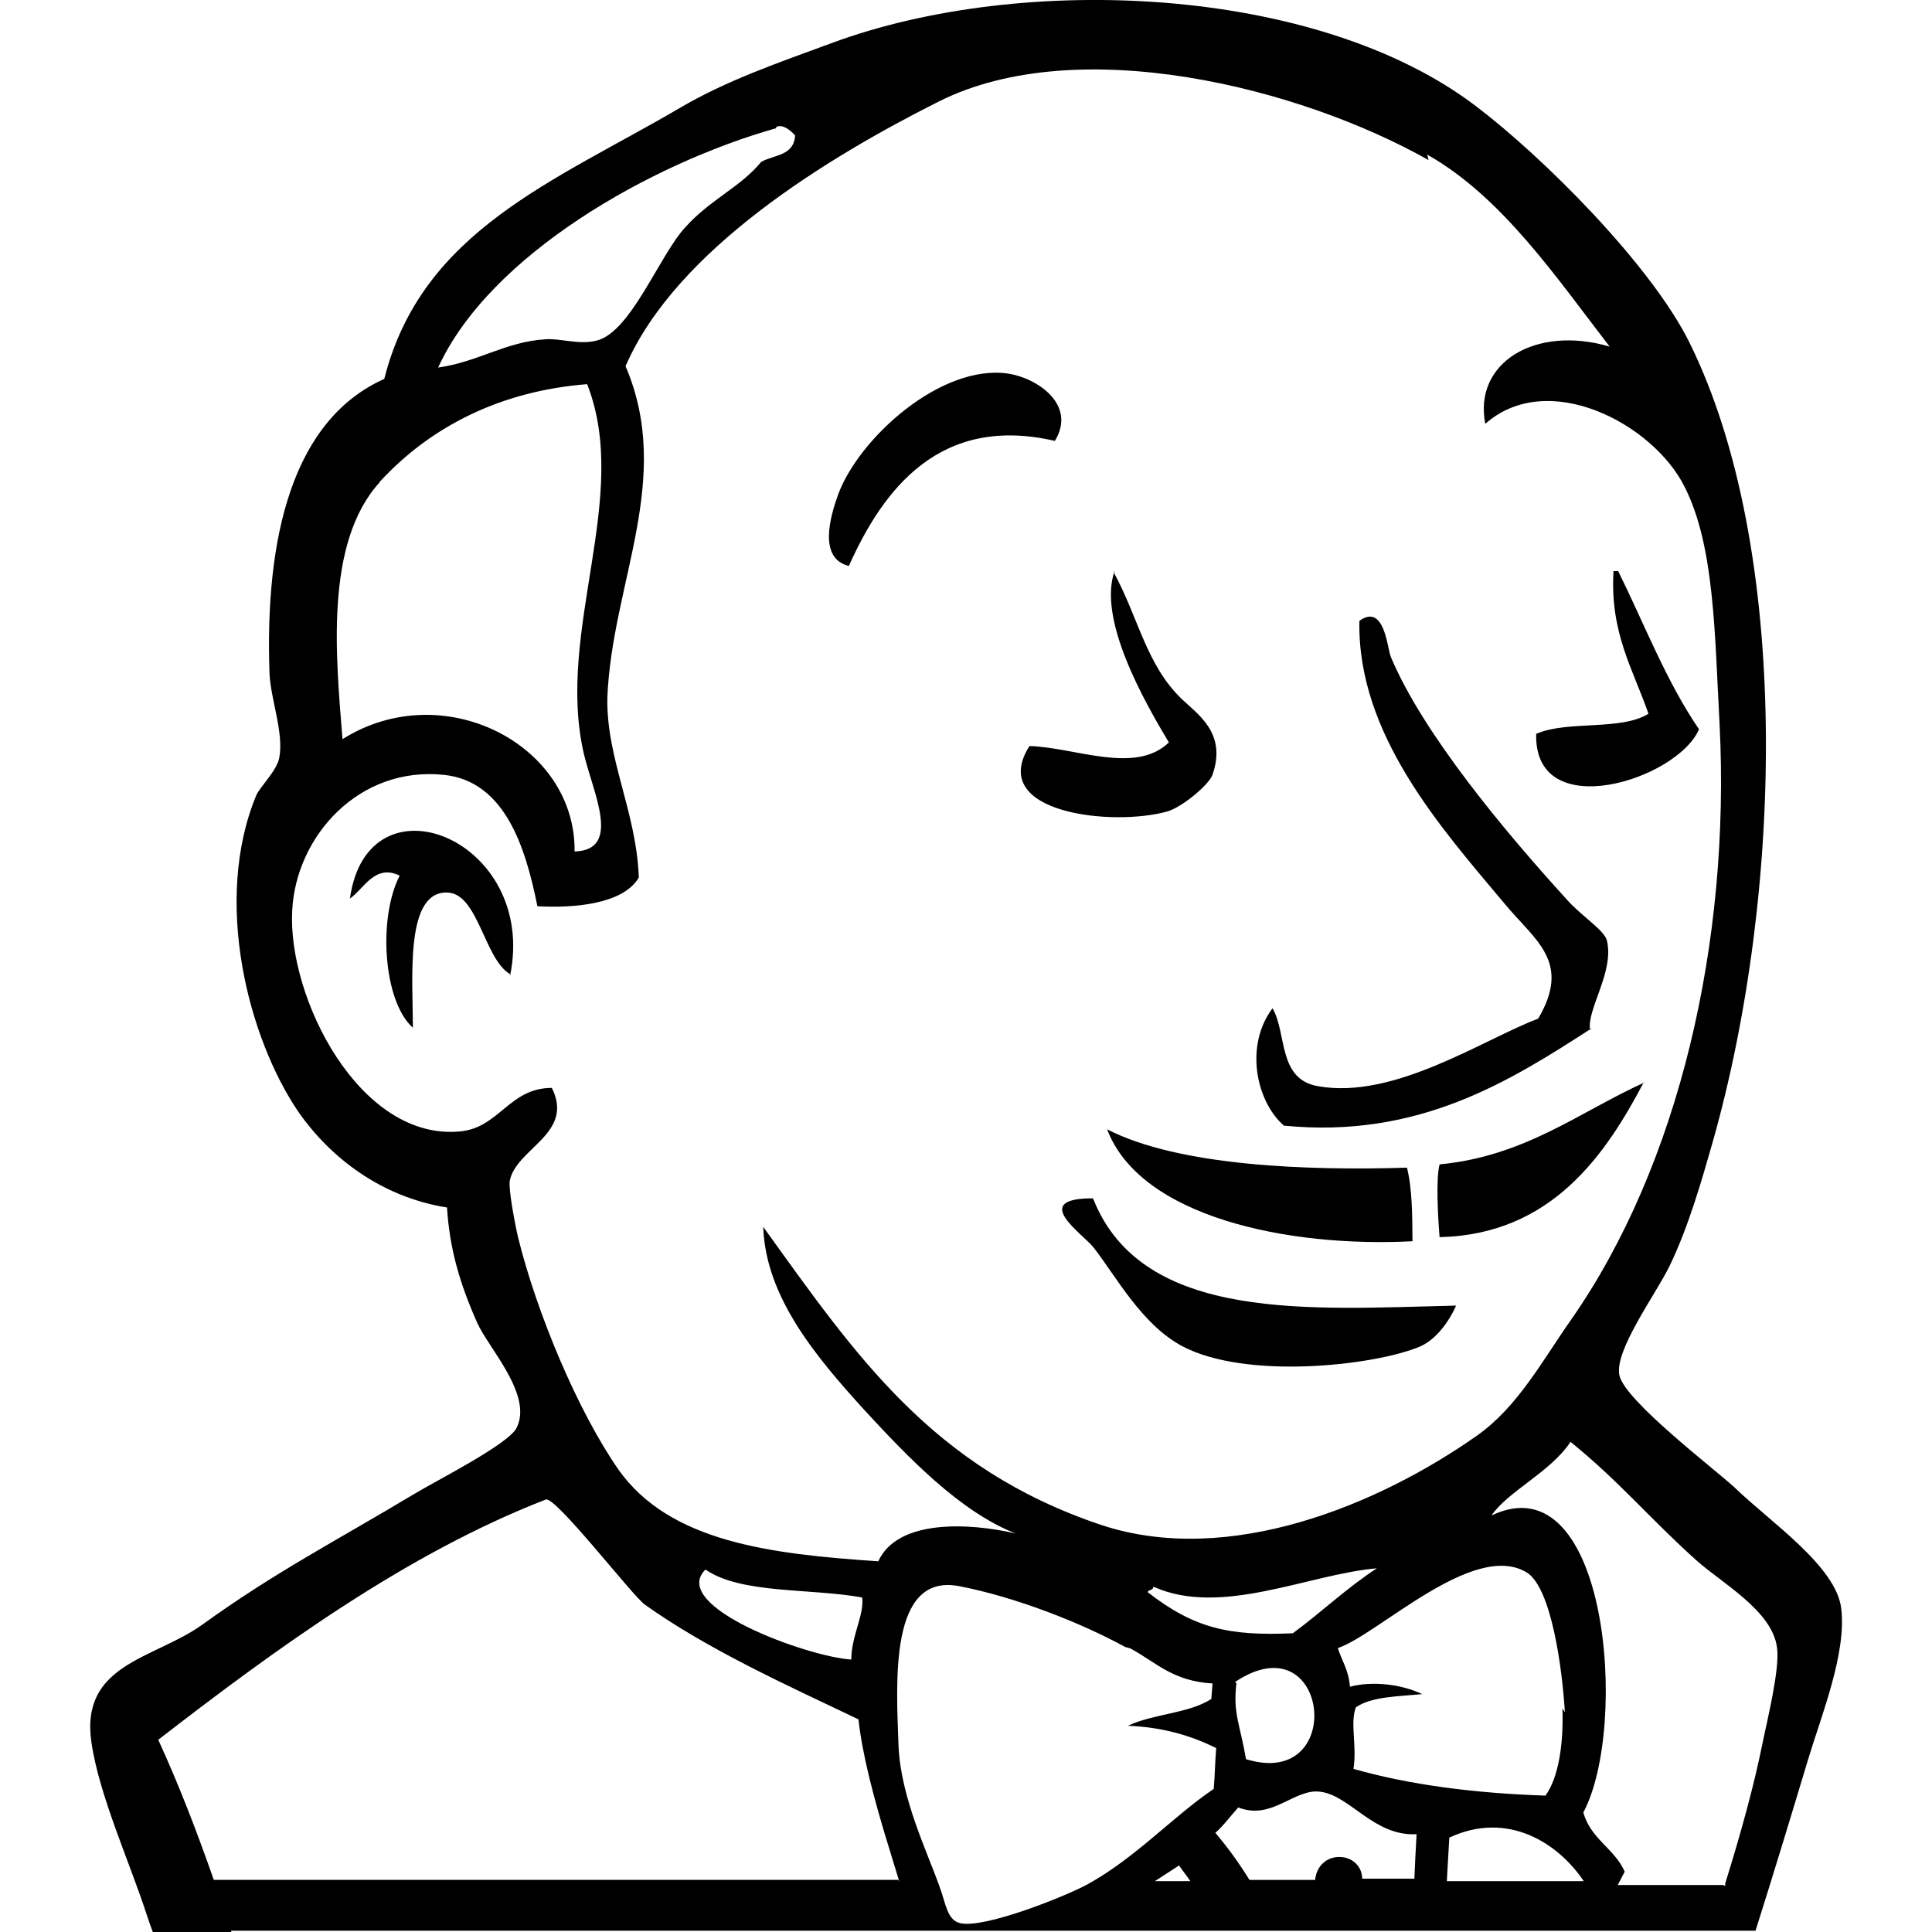
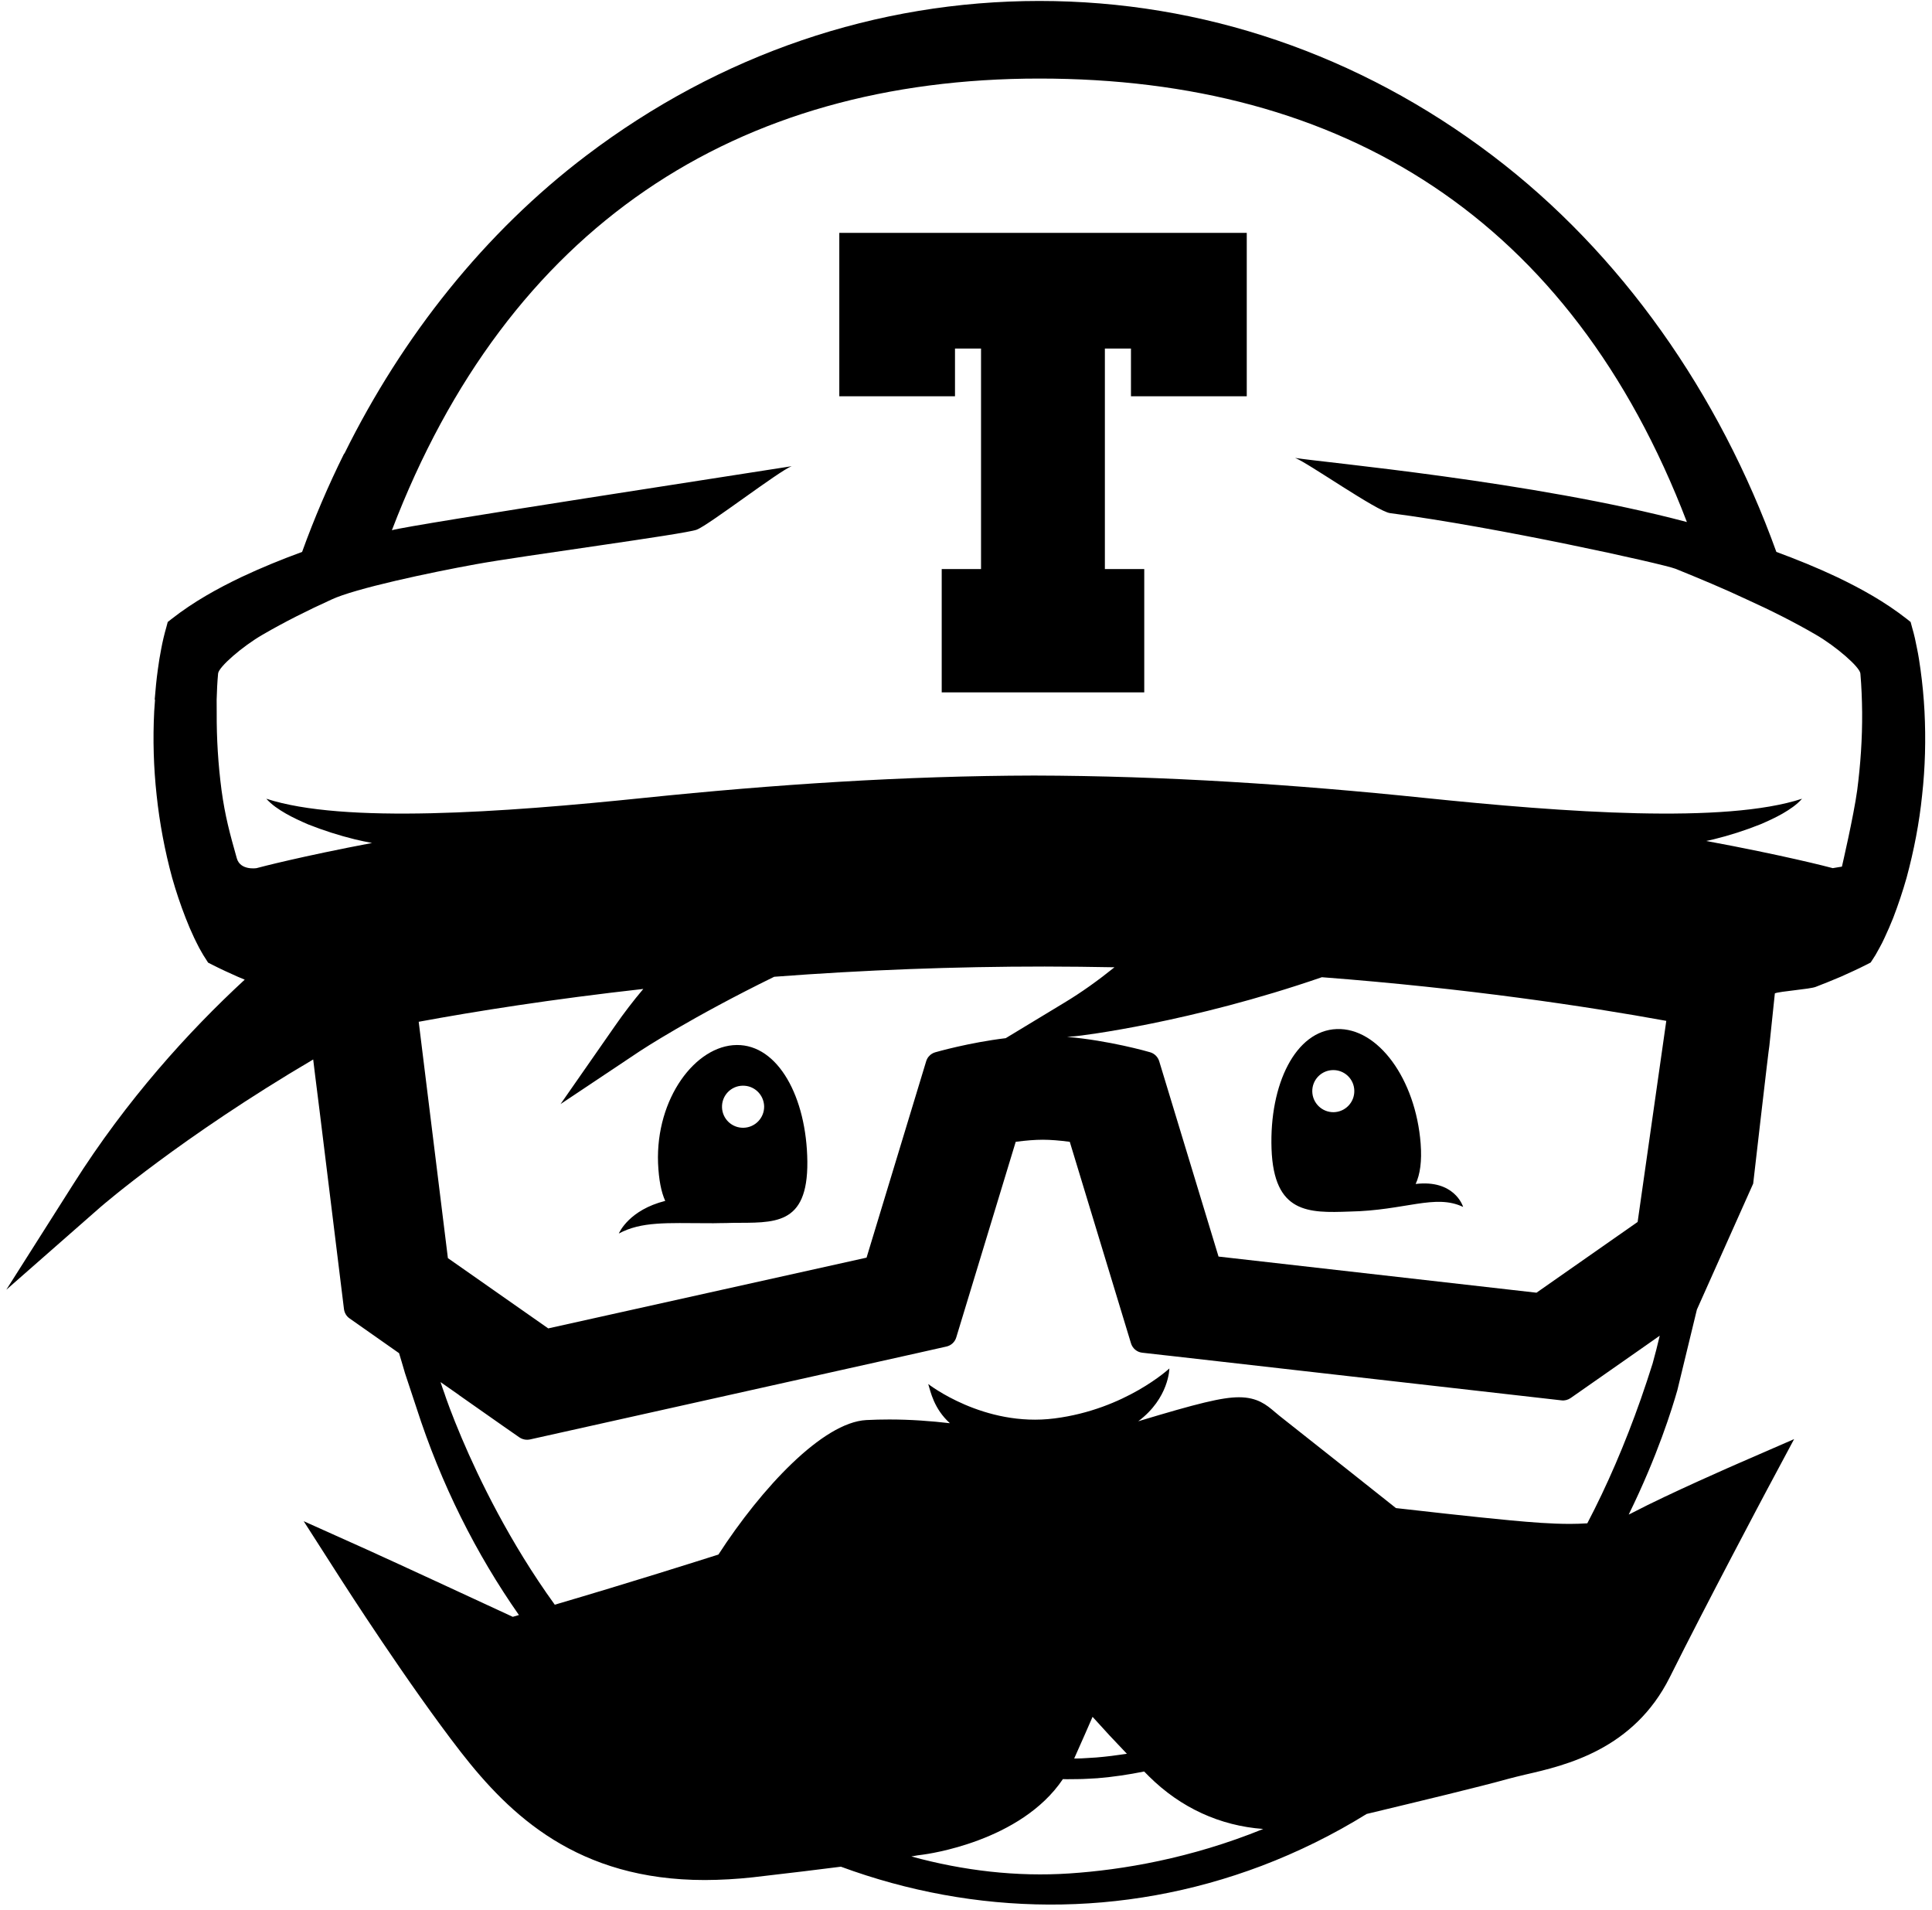
- <svg xmlns="http://www.w3.org/2000/svg" version="1.1" width="32" height="32" viewBox="0 0 32 32">
-   <path d="M3.831 32h-1.3c-0.033-0.088-0.065-0.175-0.093-0.263-0.287-0.888-0.792-1.987-0.923-2.872-0.195-1.312 1.040-1.385 1.832-1.953 1.22-0.88 2.18-1.367 3.503-2.161 0.393-0.237 1.576-0.831 1.708-1.104 0.268-0.544-0.46-1.309-0.653-1.735-0.3-0.675-0.46-1.248-0.501-1.912-1.099-0.175-1.94-0.836-2.459-1.58-0.84-1.233-1.421-3.513-0.7-5.248 0.060-0.137 0.339-0.407 0.38-0.617 0.080-0.412-0.14-0.96-0.161-1.399-0.080-2.256 0.38-4.2 1.901-4.88 0.617-2.453 2.817-3.271 4.897-4.489 0.775-0.456 1.632-0.749 2.52-1.076 3.163-1.169 8.037-0.949 10.66 1.044 1.115 0.844 2.901 2.628 3.541 3.919 1.683 3.407 1.56 9.101 0.383 13.247-0.161 0.561-0.388 1.376-0.711 2.044-0.224 0.465-0.919 1.4-0.833 1.813 0.085 0.419 1.585 1.56 1.909 1.86 0.579 0.563 1.68 1.3 1.765 2 0.093 0.743-0.331 1.781-0.547 2.5-0.289 0.961-0.581 1.921-0.872 2.841h-25.249zM18.636 27.279c-0.727-0.399-1.815-0.828-2.753-1.008-1.159-0.219-1.039 1.584-1 2.659 0.040 0.857 0.481 1.755 0.681 2.325 0.1 0.263 0.119 0.547 0.34 0.599 0.4 0.091 1.72-0.435 2.1-0.639 0.8-0.437 1.419-1.125 2.099-1.585 0.021-0.227 0.021-0.453 0.041-0.677-0.401-0.197-0.86-0.344-1.461-0.369 0.419-0.2 1-0.2 1.38-0.443l0.021-0.257c-0.661-0.041-0.919-0.339-1.361-0.581zM28.576 31.193c0.257-0.825 0.479-1.628 0.62-2.336 0.079-0.383 0.287-1.224 0.237-1.568-0.079-0.612-0.912-1.065-1.339-1.448-0.779-0.7-1.268-1.3-2.081-1.959-0.331 0.5-1.039 0.82-1.309 1.219 1.929-0.919 2.279 3.5 1.521 4.919 0.12 0.44 0.521 0.601 0.685 0.981l-0.115 0.221h1.719c0.019 0 0.041 0 0.060 0.019zM19.729 31.177c-0.065-0.099-0.133-0.18-0.2-0.279l-0.401 0.26h0.601zM23.424 31.177c0.011-0.279 0.024-0.539 0.039-0.797-0.705 0.039-1.099-0.64-1.593-0.703-0.432-0.060-0.8 0.481-1.36 0.26-0.128 0.14-0.245 0.303-0.38 0.421 0.205 0.24 0.393 0.5 0.565 0.779h1.088c0.019-0.219 0.18-0.38 0.399-0.38 0.221 0 0.38 0.161 0.38 0.36h0.88zM26.245 31.177c-0.419-0.639-1.263-1.197-2.24-0.74l-0.041 0.721h2.281zM14.899 31.177l-0.14-0.459c-0.3-0.961-0.479-1.68-0.54-2.24-1.219-0.581-2.5-1.161-3.539-1.901-0.2-0.14-1.479-1.8-1.64-1.74-2.319 0.901-4.479 2.479-6.419 3.979 0.341 0.743 0.64 1.521 0.92 2.32h11.34zM25.919 28.36c-0.039-0.683-0.219-2.081-0.64-2.32-0.88-0.521-2.461 1.039-3.12 1.257 0.060 0.2 0.18 0.361 0.2 0.64 0.38-0.099 0.86-0.039 1.197 0.123-0.399 0.039-0.839 0.039-1.099 0.219-0.099 0.26 0.021 0.64-0.039 1.019 0.919 0.263 2 0.404 3.18 0.443 0.219-0.303 0.3-0.86 0.281-1.443zM20.479 27.88c-0.060 0.5 0.060 0.68 0.159 1.257 1.68 0.521 1.38-2.32-0.18-1.279zM11.681 26c-0.6 0.609 1.695 1.443 2.419 1.487 0-0.388 0.22-0.752 0.18-1.028-0.865-0.156-2.003-0.055-2.593-0.461zM19.101 26.287c0 0.057-0.081 0.039-0.091 0.085 0.773 0.601 1.352 0.727 2.404 0.68 0.472-0.349 0.893-0.751 1.391-1.076-1.14 0.099-2.576 0.809-3.7 0.305zM23.661 2.651c-2.14-1.208-5.8-2.121-8.101-0.975-1.84 0.923-4.36 2.455-5.199 4.389 0.8 1.869-0.221 3.581-0.301 5.479-0.024 1.011 0.48 1.893 0.521 2.991-0.267 0.451-1.1 0.507-1.68 0.475-0.195-0.972-0.535-2.065-1.54-2.175-1.419-0.153-2.46 1.020-2.521 2.245-0.080 1.439 1.112 3.819 2.781 3.66 0.651-0.061 0.811-0.721 1.519-0.721 0.38 0.76-0.593 1-0.697 1.54-0.021 0.14 0.079 0.681 0.139 0.94 0.311 1.259 0.992 2.879 1.66 3.84 0.847 1.2 2.512 1.401 4.305 1.521 0.32-0.7 1.5-0.64 2.275-0.461-0.921-0.36-1.781-1.26-2.5-2.039-0.82-0.901-1.64-1.88-1.681-3.040 1.54 2.139 2.8 3.999 5.601 4.939 2.12 0.7 4.599-0.339 6.219-1.479 0.68-0.479 1.081-1.24 1.56-1.919 1.8-2.581 2.64-6.28 2.461-9.86-0.081-1.481-0.081-2.961-0.581-3.94-0.519-1.041-2.26-1.961-3.3-1.041-0.2-1.019 0.839-1.639 2.060-1.279-0.88-1.14-1.781-2.479-3.021-3.18zM18.109 19.861c0.82 2.059 3.633 1.817 6.008 1.764-0.112 0.259-0.341 0.58-0.62 0.687-0.76 0.309-2.861 0.544-3.917-0.016-0.675-0.361-1.099-1.164-1.469-1.636-0.183-0.229-1.060-0.811-0.016-0.812zM18.328 18.7c1.191 0.62 3.36 0.691 4.976 0.64 0.088 0.357 0.088 0.792 0.091 1.219-2.068 0.107-4.516-0.405-5.060-1.86zM27.229 17.92c-0.631 1.2-1.527 2.529-3.385 2.571-0.031-0.379-0.060-0.98 0-1.205 1.419-0.137 2.303-0.861 3.391-1.356zM26.364 17.031c-1.36 0.88-2.872 1.833-5.099 1.613-0.469-0.413-0.648-1.335-0.188-1.944 0.243 0.417 0.081 1.18 0.76 1.292 1.26 0.221 2.719-0.771 3.64-1.12 0.56-0.949-0.060-1.3-0.56-1.909-1.041-1.241-2.44-2.8-2.401-4.68 0.419-0.3 0.461 0.46 0.521 0.599 0.539 1.281 1.899 2.901 2.899 4 0.24 0.281 0.64 0.521 0.68 0.7 0.123 0.519-0.339 1.139-0.279 1.479zM8.444 16.131c-0.419-0.245-0.524-1.32-1.024-1.347-0.713-0.040-0.584 1.399-0.581 2.239-0.493-0.439-0.58-1.819-0.219-2.52-0.411-0.2-0.593 0.22-0.824 0.38 0.293-2.12 3.12-0.979 2.652 1.28zM6.285 7.992c-0.913 1.008-0.72 2.899-0.612 4.251 1.659-1.047 3.864 0.080 3.844 1.86 0.793-0.021 0.297-0.992 0.153-1.62-0.471-2.039 0.789-4.251 0.055-6.12-1.419 0.111-2.585 0.692-3.437 1.619zM18.445 9.476c0.409 0.749 0.539 1.531 1.12 2.093 0.26 0.255 0.765 0.565 0.516 1.268-0.060 0.161-0.487 0.521-0.735 0.6-0.899 0.26-3.005 0.040-2.295-1.080 0.751 0.020 1.752 0.479 2.309-0.060-0.419-0.7-1.18-2.040-0.899-2.84zM26.711 9.459h0.091c0.44 0.891 0.8 1.833 1.339 2.62-0.36 0.839-2.737 1.587-2.697 0.076 0.519-0.227 1.399-0.047 1.86-0.333-0.257-0.741-0.64-1.341-0.579-2.361zM17.473 7.303c-1.896-0.44-2.841 0.789-3.413 2.071-0.512-0.125-0.308-0.82-0.18-1.177 0.34-0.935 1.707-2.177 2.825-2.008 0.479 0.076 1.131 0.515 0.768 1.112zM12.857 2.123c-2.080 0.587-4.747 2.099-5.6 3.965 0.66-0.093 1.12-0.428 1.773-0.468 0.248-0.021 0.571 0.099 0.855 0.020 0.565-0.139 1.040-1.42 1.469-1.879 0.415-0.461 0.913-0.663 1.255-1.081 0.221-0.12 0.544-0.099 0.56-0.44-0.099-0.1-0.2-0.18-0.311-0.14z" />
+ <svg xmlns="http://www.w3.org/2000/svg" version="1.1" width="256" height="253" viewBox="0 0 256 253">
+   <path d="M168.485 152.203c.309 8.564 4.89 8.5 10.338 8.3 7.338-.134 11.366-2.383 15.048-.61-.058-.205-1.208-3.643-6.29-3.045.59-1.272.841-2.994.662-5.359-.669-8.558-5.648-15.356-11.11-15.163-5.448.186-8.95 7.293-8.648 15.877zm8.135-10.441a2.777 2.777 0 0 1 2.833 2.737 2.79 2.79 0 0 1-2.73 2.84 2.797 2.797 0 0 1-2.84-2.75 2.78 2.78 0 0 1 2.737-2.827zM93.684 162.046c.566.013 1.157 0 1.76-.013.528 0 1.055-.013 1.607-.032 5.468-.052 9.998.462 9.927-8.109-.09-8.57-3.894-15.51-9.361-15.452-5.455.051-10.737 7.08-10.422 15.645.096 2.236.424 3.842.95 5.005-4.754 1.202-6.07 4.138-6.148 4.324 2.994-1.612 6.38-1.381 11.687-1.368zm4.697-18.215c1.542-.052 2.82 1.169 2.872 2.711a2.795 2.795 0 0 1-2.718 2.86 2.783 2.783 0 0 1-2.865-2.712 2.777 2.777 0 0 1 2.711-2.86zM111.212 52.498h15.33v-6.322h3.45v29.208h-5.21v16.34h26.837v-16.34h-5.217V46.176h3.457v6.322h15.343V30.852h-53.99v21.646z" />
+   <path d="M255.006 94.235a65.78 65.78 0 0 0-.527-5.532c-.129-.925-.264-1.85-.456-2.756-.18-.938-.36-1.806-.662-2.827l-.193-.72-.507-.405c-2.924-2.287-6.066-4.022-9.259-5.55-2.64-1.247-5.32-2.333-8.025-3.329-7.562-20.972-20.541-39.566-37.625-52.512C180.102 7.214 159.342.127 137.728.127c-21.626 0-42.38 7.087-60.036 20.477-13.447 10.19-24.338 23.888-32.055 39.482H45.6a124.275 124.275 0 0 0-5.57 13.03c-2.712.996-5.391 2.082-8.032 3.328-3.2 1.53-6.335 3.264-9.259 5.551l-.514.405-.192.72a30.131 30.131 0 0 0-.669 2.827c-.18.906-.327 1.831-.45 2.756-.186 1.317-.308 2.654-.417 3.99h.045a40.818 40.818 0 0 0-.11 1.549 69.644 69.644 0 0 0 .322 11.102 69.809 69.809 0 0 0 2.056 10.942 58.402 58.402 0 0 0 1.793 5.333c.34.88.713 1.754 1.13 2.634.206.437.431.868.656 1.311l.366.649c.141.244.238.418.45.732l.366.579.591.302c.623.321 1.144.559 1.71.829l1.644.745c.302.122.598.25.912.379-7.498 6.926-15.645 15.928-22.693 27.056L.835 170.861l12.497-10.968c.219-.186 10.691-9.252 28.168-19.538l.244 2.01.636 5.07 3.2 26.002c.07.495.327.939.739 1.221l6.56 4.607c.115.366.224.733.334 1.112.154.52.295 1.034.456 1.554l1.497 4.517c3.283 10.21 7.935 19.417 13.595 27.506-.27.084-.546.16-.816.238-3.411-1.58-15.33-7.106-19.333-8.912l-8.372-3.758 4.954 7.729c.36.559 8.905 13.885 15.877 22.867 6.534 8.385 15.471 16.943 32.33 16.943a60.64 60.64 0 0 0 6.342-.36c5.031-.585 8.809-1.034 11.681-1.407 17.695 6.515 37.214 6.9 55.738-.11a81.021 81.021 0 0 0 13.93-6.88c.09-.013.173-.04.25-.058 6.888-1.658 14.707-3.528 18.569-4.607.616-.167 1.394-.354 2.197-.546 5.378-1.227 14.366-3.322 19.153-12.908 4.825-9.676 12.703-24.493 12.78-24.64l3.688-6.895-7.164 3.117c-.392.167-9.477 4.13-14.2 6.605-.16.096-.366.18-.552.27 3.842-7.833 5.757-14.072 6.444-16.468l2.59-10.685 7.459-16.686s2.094-18.24 2.14-18.228l.732-6.978c.655-.276 4.639-.552 5.416-.86 1.112-.438 2.223-.868 3.335-1.35l1.638-.745c.579-.27 1.093-.508 1.716-.83l.59-.301.374-.578c.205-.315.32-.495.443-.733l.36-.649c.25-.443.462-.874.661-1.31a47.28 47.28 0 0 0 1.144-2.635 62.508 62.508 0 0 0 1.78-5.333c.976-3.617 1.683-7.26 2.056-10.942.411-3.675.501-7.388.315-11.096zM84.779 139.256c.16-.11 6.862-4.504 17.804-9.856a474.045 474.045 0 0 1 35.84-1.356c3.135 0 6.212.045 9.251.097-2.12 1.709-4.356 3.321-6.682 4.716l-7.729 4.677c-4.877.591-9.104 1.805-9.336 1.87a1.637 1.637 0 0 0-.404.173c-.38.219-.669.578-.797 1.003l-7.903 26.028-42.18 9.374-13.294-9.31-3.868-31.31c7.543-1.394 17.643-2.994 29.76-4.35a64.699 64.699 0 0 0-3.751 4.896l-7.216 10.358 10.505-7.01zm56.927 108.931c-6.959.463-14.026-.353-20.946-2.249.578-.115.996-.18 1.51-.237.565-.078 12.985-1.71 18.568-10.01l.527.012 1.388-.013c.919 0 1.754-.077 2.647-.115 2.12-.174 4.17-.482 6.207-.893.218.212.424.424.649.655 4.195 4.157 9.406 6.54 15.13 6.958-9.63 3.913-18.696 5.43-25.68 5.892zm.63-15.227c1.046-2.333 1.837-4.151 2.434-5.52a186.198 186.198 0 0 0 4.55 4.896c-1.37.206-2.719.38-4.049.489-.873.038-1.786.135-2.621.135h-.315zm-20.696-53.727l3.771-.848a1.755 1.755 0 0 0 1.298-1.208l7.878-25.913c1.362-.18 2.557-.276 3.591-.276 1.002 0 2.217.097 3.573.276l8.108 26.684c.206.681.79 1.176 1.484 1.253l3.007.34.771.084 51.8 5.892c.43.051.854-.071 1.207-.315l5.205-3.637 4.812-3.367 1.78-1.252c-.29 1.24-.61 2.473-.945 3.688a158.718 158.718 0 0 1-1.548 4.664c-2.127 6.053-4.51 11.546-7.106 16.506a35.78 35.78 0 0 1-2.275.077c-2.519 0-5.076-.205-7.91-.469-4.92-.456-12.714-1.349-15.169-1.625-2.14-1.703-9.406-7.466-15.44-12.227-.23-.18-.436-.373-.648-.54-1.06-.9-2.268-1.915-4.716-1.915-2.236 0-5.487.81-13.345 3.18 4.093-3.057 4.125-6.996 4.125-6.996s-5.821 5.423-15.215 6.618c-9.368 1.208-16.737-4.556-16.737-4.556.308 1.003.745 3.27 2.872 5.192-2.5-.29-5.198-.495-8.032-.495-1.015 0-2.056.026-3.052.077-5.77.309-13.89 9.021-19.59 17.817-2.801.887-11.558 3.669-21.684 6.644-5.982-8.276-10.036-16.674-12.33-22.077-1.337-3.148-2.082-5.288-2.249-5.795v-.013c-.186-.514-.386-1.06-.559-1.607l2.429 1.697v.012l6.007 4.215 2.005 1.395c.302.212.668.32 1.015.32.128 0 .257-.012.392-.038l51.42-11.462zm31.958-38.653a1.783 1.783 0 0 0-1.208-1.183c-.263-.083-5.474-1.567-11.006-2.036l1.015-.078c.874-.064 15.401-1.837 32.756-7.825 19.217 1.471 34.907 3.83 45.637 5.782l-3.797 26.639-13.403 9.374-42.13-4.787-7.864-25.886zm92.49-35.885c-.47 3.431-2.024 10.113-2.024 10.113l-1.215.2c-.636-.174-6.56-1.71-16.763-3.598.328-.071.643-.142.951-.212a47.008 47.008 0 0 0 6.22-1.992c1.002-.43 2.004-.887 2.949-1.427.938-.546 1.857-1.15 2.576-1.966-10.216 3.341-31.328 1.825-50.096-.115-17.149-1.774-34.362-2.917-51.658-2.956-17.29.039-34.483 1.189-51.651 2.956-18.768 1.94-39.874 3.456-50.09.115.72.81 1.644 1.42 2.589 1.966.938.54 1.934.99 2.936 1.427a47.751 47.751 0 0 0 6.226 1.992c.745.173 1.504.34 2.262.475-9.31 1.767-14.7 3.168-15.305 3.335 0 0-2.146.347-2.615-1.298-.931-3.29-1.555-5.59-2.024-9.015a75.688 75.688 0 0 1-.642-10.305c.006-.566-.007-1.697-.007-1.697.032-1.156.084-2.313.193-3.47.064-.854 3.206-3.59 5.905-5.146 2.917-1.696 5.982-3.225 9.104-4.645 3.09-1.465 13.107-3.592 19.147-4.684 6.04-1.105 27.64-3.97 29.26-4.575 1.613-.616 10.948-7.813 12.58-8.41-3.43.565-50.835 7.806-52.968 8.481 15.388-40.24 45.592-59.837 85.794-59.837 40.189 0 70.4 18.504 85.8 58.751-20.328-5.403-48.483-7.922-51.914-8.494 1.632.598 10.865 7.093 12.58 7.312 14.058 1.825 36.225 6.74 37.831 7.376 3.187 1.291 6.38 2.621 9.477 4.08 3.13 1.42 6.188 2.949 9.105 4.645 2.698 1.562 5.834 4.292 5.91 5.147.149 1.722.213 3.437.232 5.16.026 3.443-.212 6.9-.655 10.311z" />
</svg>
